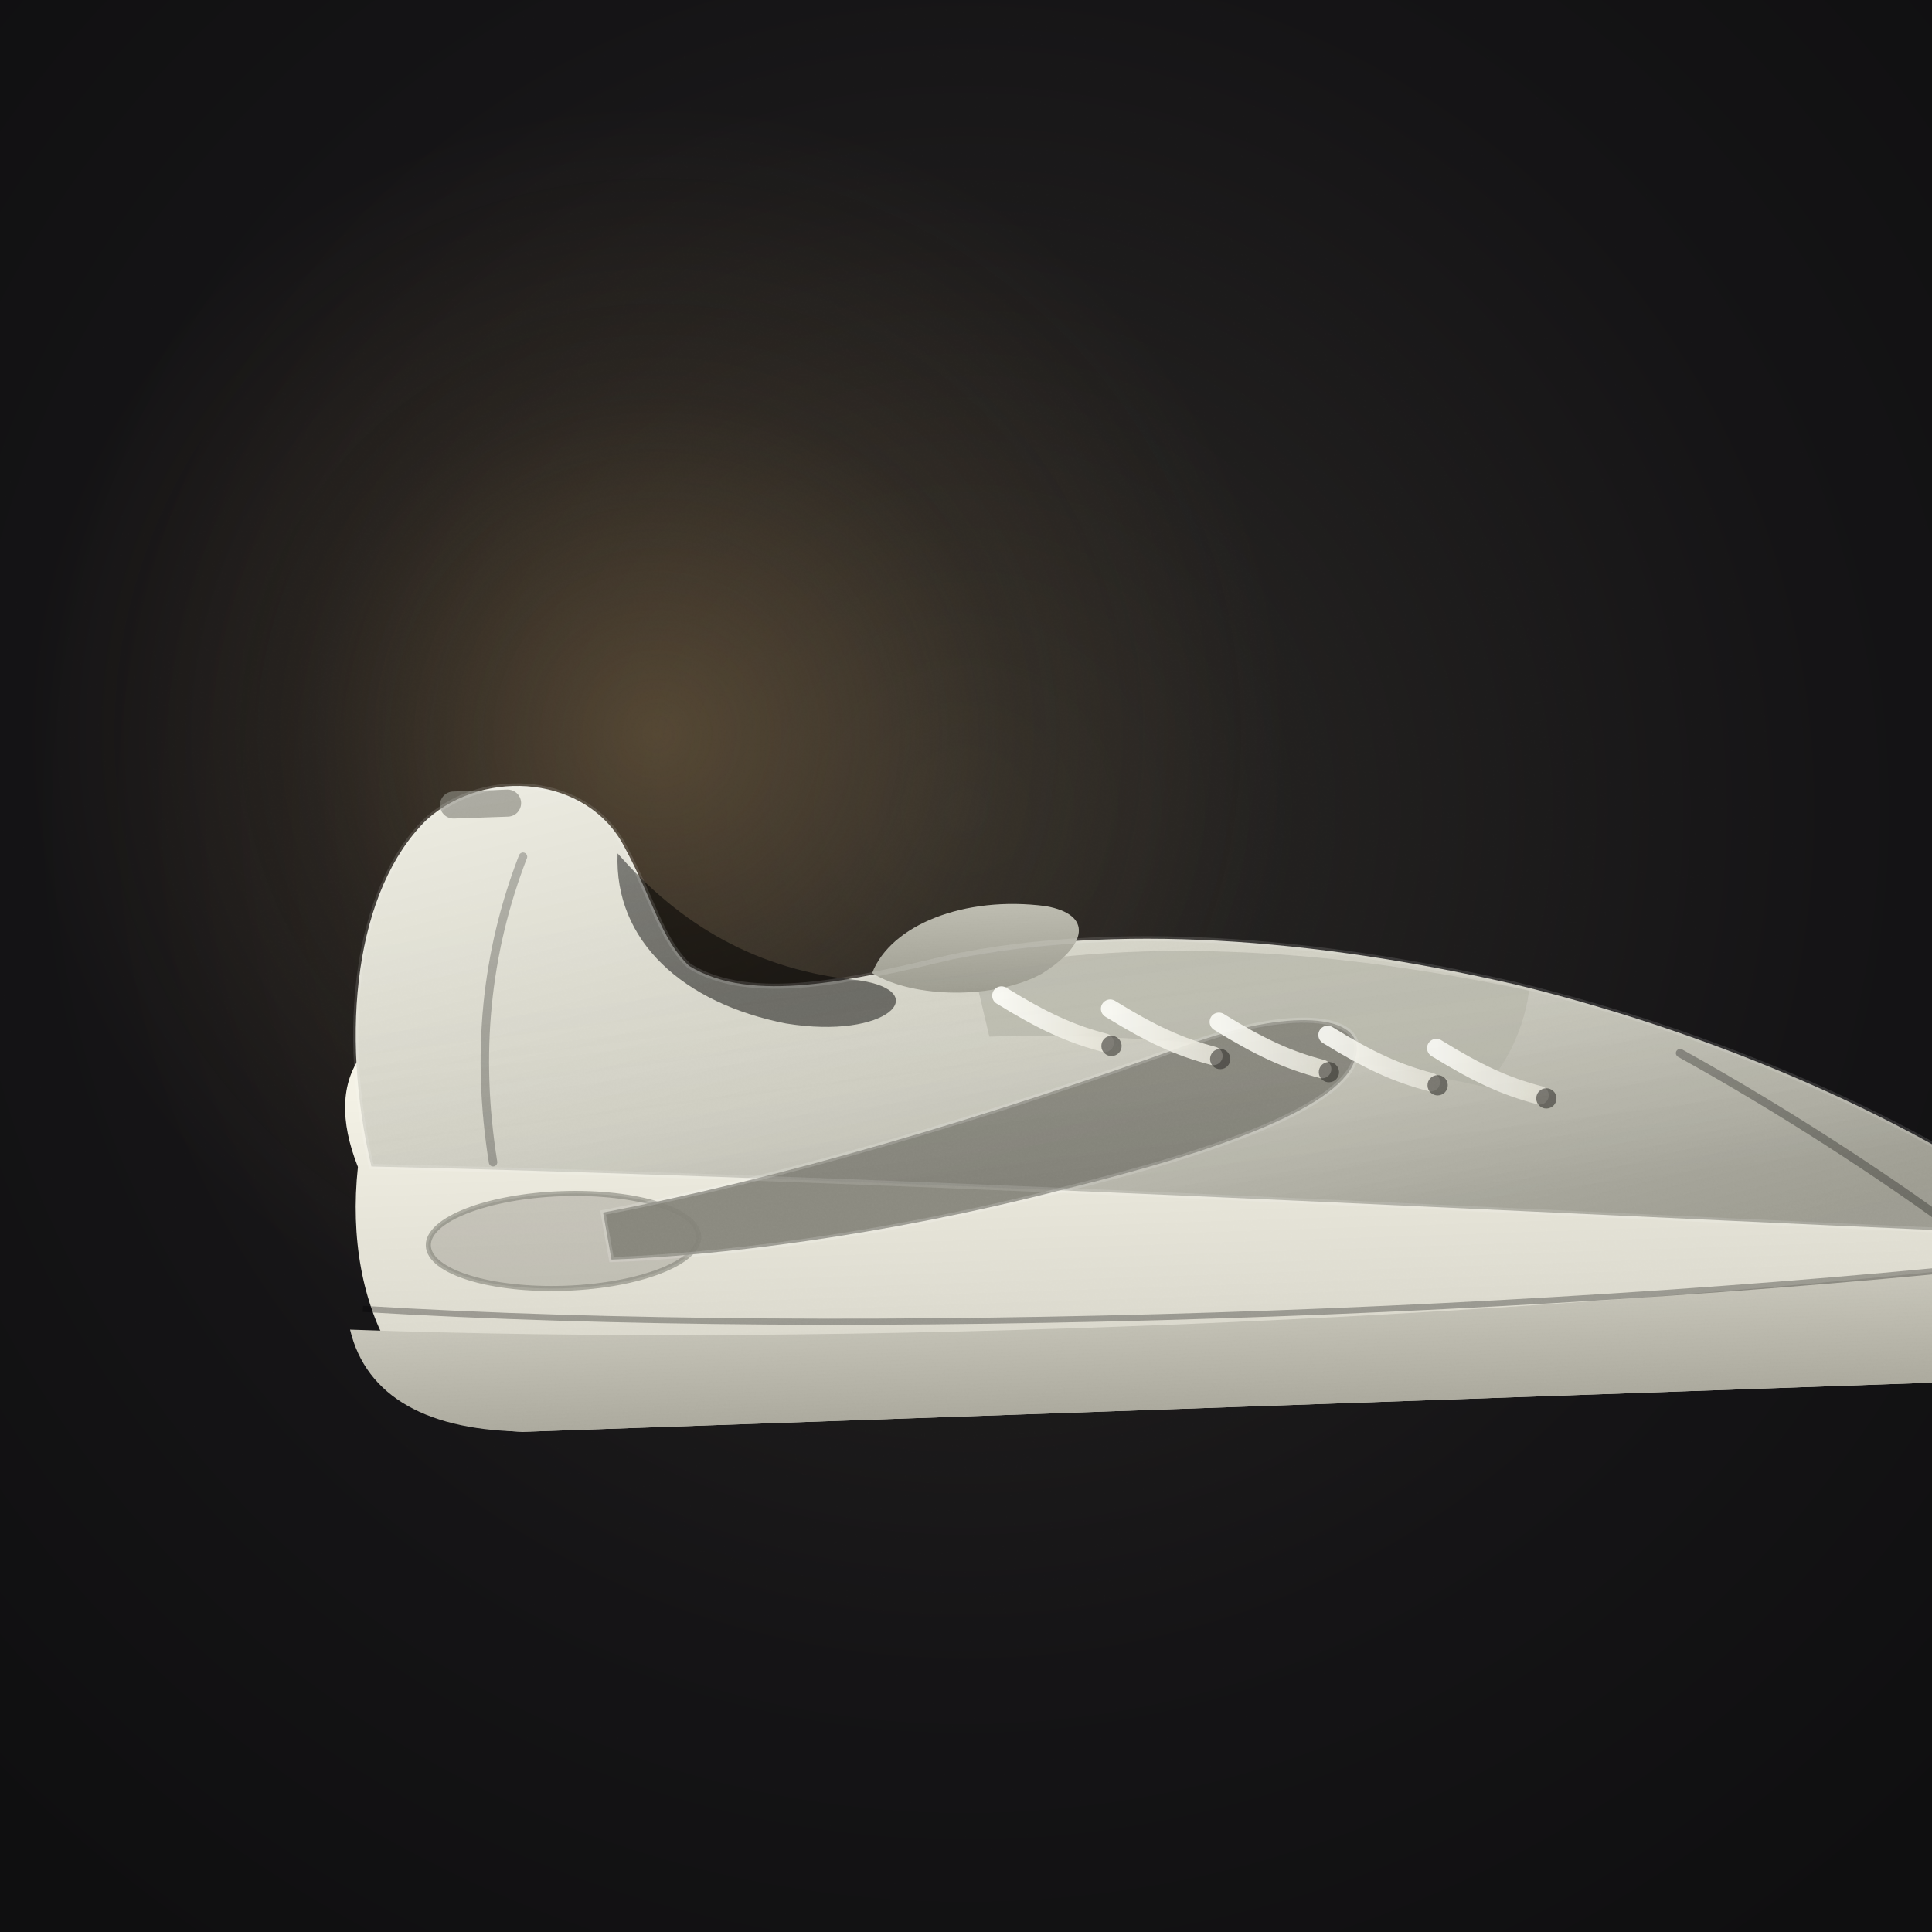
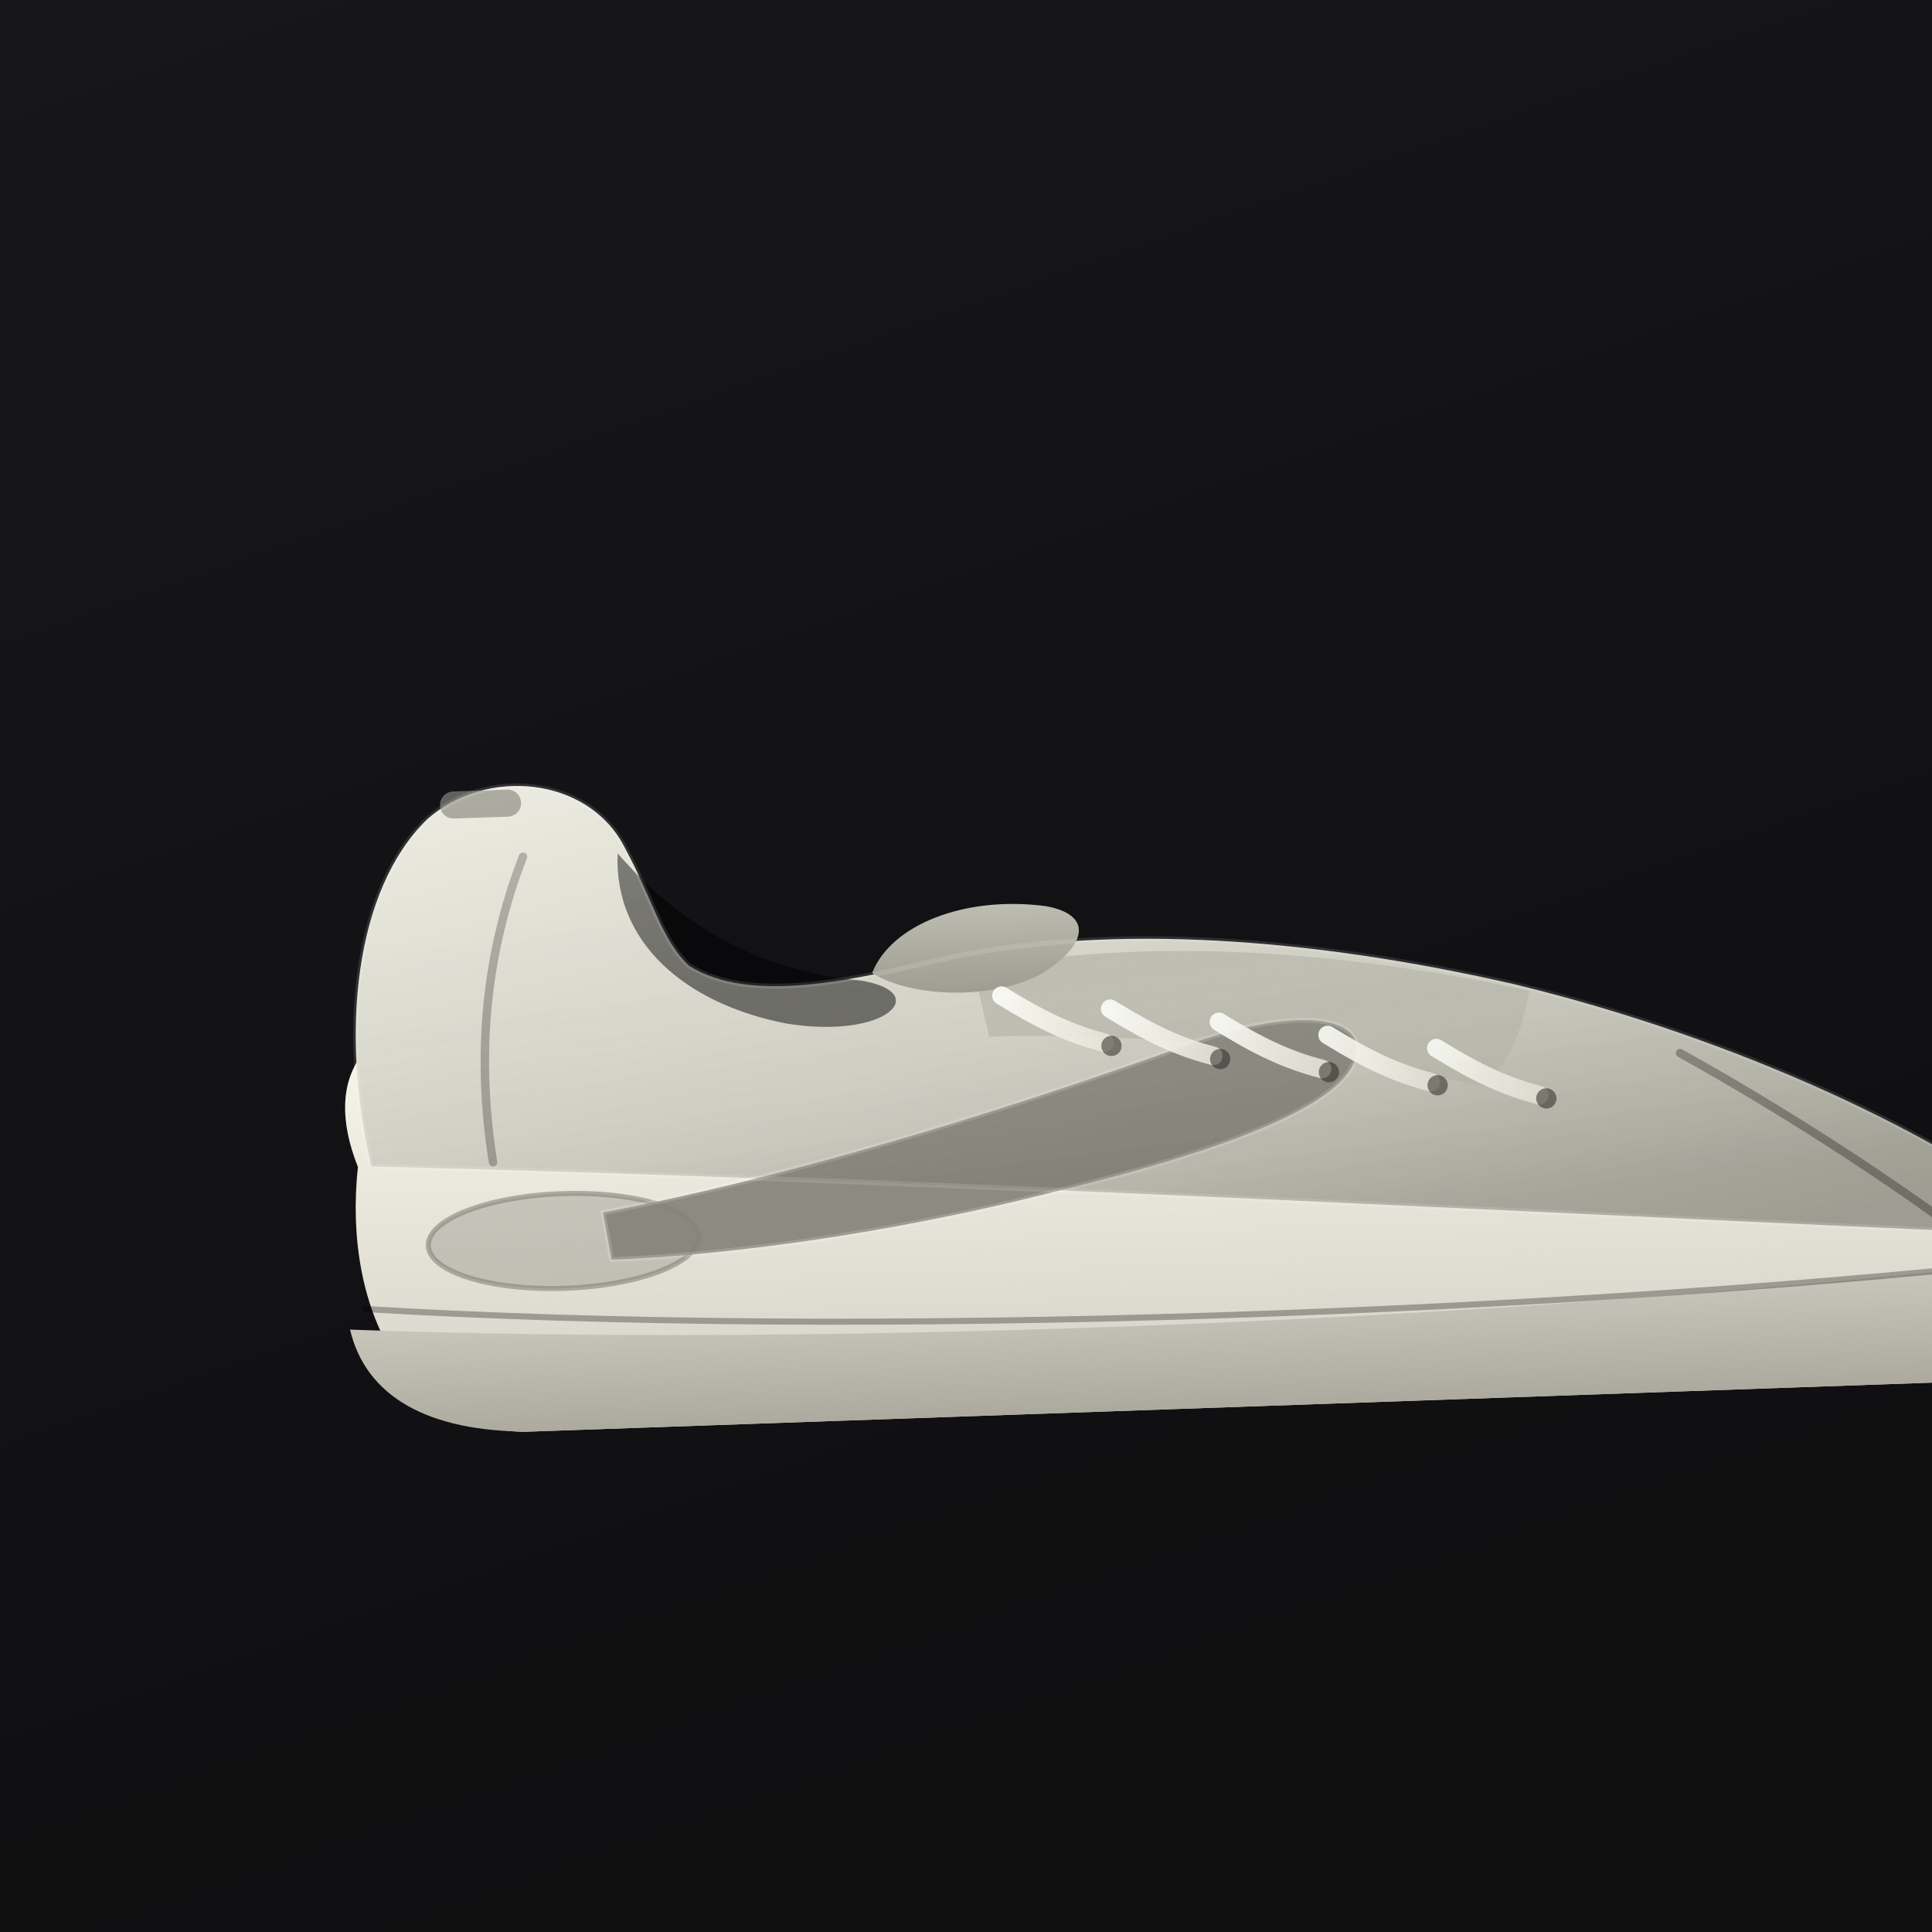
<svg xmlns="http://www.w3.org/2000/svg" viewBox="0 0 1000 1000" width="1000" height="1000" role="img">
  <defs>
-     <radialGradient id="bg" cx="0.5" cy="0.42" r="0.72">
-       <stop offset="0" stop-color="#2a2825" />
-       <stop offset="0.62" stop-color="#151416" />
+     <linearGradient id="bg" x1="0" y1="0" x2="0.35" y2="1">
+       <stop offset="0" stop-color="#17161a" />
+       <stop offset="0.6" stop-color="#121114" />
      <stop offset="1" stop-color="#0f0f10" />
-     </radialGradient>
-     <radialGradient id="bloom">
-       <stop offset="0" stop-color="#c9a063" stop-opacity="0.3" />
-       <stop offset="0.55" stop-color="#c9a063" stop-opacity="0.08" />
-       <stop offset="1" stop-color="#c9a063" stop-opacity="0" />
-     </radialGradient>
+     </linearGradient>
    <linearGradient id="upperGrad" x1="0.1" y1="0" x2="0.8" y2="1">
      <stop offset="0" stop-color="#e9e8dc" />
      <stop offset="0.5" stop-color="#cfcec2" />
      <stop offset="1" stop-color="#adaca0" />
    </linearGradient>
    <linearGradient id="midGrad" x1="0" y1="0" x2="0" y2="1">
      <stop offset="0" stop-color="#fbf9ed" />
      <stop offset="1" stop-color="#d3d1c5" />
    </linearGradient>
    <linearGradient id="soleGrad" x1="0" y1="0" x2="0" y2="1">
      <stop offset="0" stop-color="#cbc9bd" />
      <stop offset="1" stop-color="#aba99d" />
    </linearGradient>
    <linearGradient id="collarGrad" x1="0" y1="0" x2="0" y2="1">
      <stop offset="0" stop-color="#bdbcb0" />
      <stop offset="1" stop-color="#9b9a8e" />
    </linearGradient>
    <linearGradient id="lace" x1="0" y1="0" x2="1" y2="0">
      <stop offset="0" stop-color="#fffff9" />
      <stop offset="1" stop-color="#e9e7db" />
    </linearGradient>
    <linearGradient id="sheen" x1="0" y1="0" x2="0.3" y2="1">
      <stop offset="0" stop-color="#ffffff" stop-opacity="0.22" />
      <stop offset="0.45" stop-color="#ffffff" stop-opacity="0.02" />
      <stop offset="1" stop-color="#000000" stop-opacity="0.18" />
    </linearGradient>
-     <filter id="soft" x="-40%" y="-40%" width="180%" height="180%">
-       <feGaussianBlur stdDeviation="26" />
+     <filter id="contact" x="-30%" y="-200%" width="160%" height="500%">
+       <feGaussianBlur stdDeviation="11" />
    </filter>
    <filter id="grain">
      <feTurbulence type="fractalNoise" baseFrequency="0.9" numOctaves="3" seed="58" />
      <feColorMatrix type="saturate" values="0" />
    </filter>
  </defs>
  <rect width="1000" height="1000" fill="url(#bg)" />
-   <circle cx="340" cy="380" r="330" fill="url(#bloom)" />
-   <ellipse cx="508" cy="600" rx="262" ry="26" fill="#000" opacity="0.6" filter="url(#soft)" />
-   <ellipse cx="508" cy="594" rx="160" ry="16" fill="#c9a063" opacity="0.14" filter="url(#soft)" />
+   <ellipse cx="508" cy="598" rx="215" ry="13" fill="#000" opacity="0.5" filter="url(#contact)" />
  <g transform="translate(-260 -300) scale(1.75)">
    <g transform="">
      <g transform="rotate(-2 500 500)">
        <g transform="translate(150 250)">
          <path d="M104 258 C94 230, 108 214, 138 212 L470 242 C545 256, 596 280, 614 302 C618 322, 600 336, 570 338 L150 338 C116 336, 98 300, 104 258 Z" fill="url(#midGrad)" />
          <ellipse cx="164" cy="282" rx="40" ry="14" fill="#838278" opacity="0.35" />
          <ellipse cx="164" cy="282" rx="40" ry="14" fill="none" stroke="#838278" stroke-opacity="0.6" stroke-width="1.5" />
          <path d="M100 306 C104 326, 122 337, 152 338 L570 338 C600 336, 618 322, 614 302 C440 316, 240 316, 100 306 Z" fill="url(#soleGrad)" />
          <path d="M104 300 C250 314, 460 314, 614 302" fill="none" stroke="#000" stroke-opacity="0.3" stroke-width="1.8" />
          <path d="M108 258 C100 218, 106 176, 128 156 C146 141, 176 145, 186 166 C194 182, 196 194, 204 202 C222 214, 252 208, 282 202 C330 194, 388 200, 448 216 C512 234, 572 264, 610 296 C500 288, 280 268, 108 258 Z" fill="url(#upperGrad)" />
          <path d="M288 206 C340 198, 396 204, 452 218 C450 230, 444 240, 438 246 C384 232, 330 226, 292 226 Z" fill="#b9b8ac" opacity="0.85" />
          <path d="M176 274 C228 266, 290 250, 352 230 C384 220, 404 224, 400 236 C396 250, 360 262, 312 272 C258 284, 208 288, 178 288 Z" fill="#838278" opacity="0.92" />
          <path d="M176 274 C228 266, 290 250, 352 230 C384 220, 404 224, 400 236 C396 250, 360 262, 312 272 C258 284, 208 288, 178 288 Z" fill="none" stroke="#fff" stroke-opacity="0.16" stroke-width="1.5" />
          <path d="M496 238 C526 256, 554 276, 572 290" fill="none" stroke="#000" stroke-opacity="0.3" stroke-width="2.5" stroke-linecap="round" />
          <path d="M156 168 C144 196, 140 226, 144 258" fill="none" stroke="#000" stroke-opacity="0.26" stroke-width="2.5" stroke-linecap="round" />
          <path d="M258 206 C264 192, 286 184, 310 188 C324 191, 322 200, 308 208 C294 215, 270 214, 258 206 Z" fill="url(#collarGrad)" />
          <path d="M184 168 C202 190, 224 204, 254 208 C276 212, 262 226, 232 220 C202 213, 182 194, 184 168 Z" fill="#000" fill-opacity="0.5" />
          <path d="M296 214 C308 222, 316 226, 326 229" stroke="url(#lace)" stroke-width="5.5" stroke-linecap="round" fill="none" opacity="0.9" />
          <circle cx="328" cy="230" r="3" fill="#24231f" opacity="0.55" />
          <path d="M328 219 C340 227, 348 231, 358 234" stroke="url(#lace)" stroke-width="5.5" stroke-linecap="round" fill="none" opacity="0.9" />
          <circle cx="360" cy="235" r="3" fill="#24231f" opacity="0.55" />
          <path d="M360 224 C372 232, 380 236, 390 239" stroke="url(#lace)" stroke-width="5.5" stroke-linecap="round" fill="none" opacity="0.9" />
          <circle cx="392" cy="240" r="3" fill="#24231f" opacity="0.55" />
          <path d="M392 229 C404 237, 412 241, 422 244" stroke="url(#lace)" stroke-width="5.5" stroke-linecap="round" fill="none" opacity="0.9" />
          <circle cx="424" cy="245" r="3" fill="#24231f" opacity="0.55" />
          <path d="M424 234 C436 242, 444 246, 454 249" stroke="url(#lace)" stroke-width="5.5" stroke-linecap="round" fill="none" opacity="0.9" />
          <circle cx="456" cy="250" r="3" fill="#24231f" opacity="0.55" />
          <rect x="132" y="148" width="24" height="8" rx="4" fill="#838278" opacity="0.7" />
          <path d="M108 258 C100 218, 106 176, 128 156 C146 141, 176 145, 186 166 C194 182, 196 194, 204 202 C222 214, 252 208, 282 202 C330 194, 388 200, 448 216 C512 234, 572 264, 610 296 C500 288, 280 268, 108 258 Z" fill="url(#sheen)" opacity="0.5" />
          <path d="M108 258 C100 218, 106 176, 128 156 C146 141, 176 145, 186 166 C194 182, 196 194, 204 202 C222 214, 252 208, 282 202 C330 194, 388 200, 448 216 C512 234, 572 264, 610 296 C500 288, 280 268, 108 258 Z" fill="none" stroke="#fff" stroke-opacity="0.12" stroke-width="1.5" />
        </g>
      </g>
    </g>
  </g>
  <rect width="1000" height="1000" filter="url(#grain)" opacity="0.045" style="mix-blend-mode:overlay" />
</svg>
